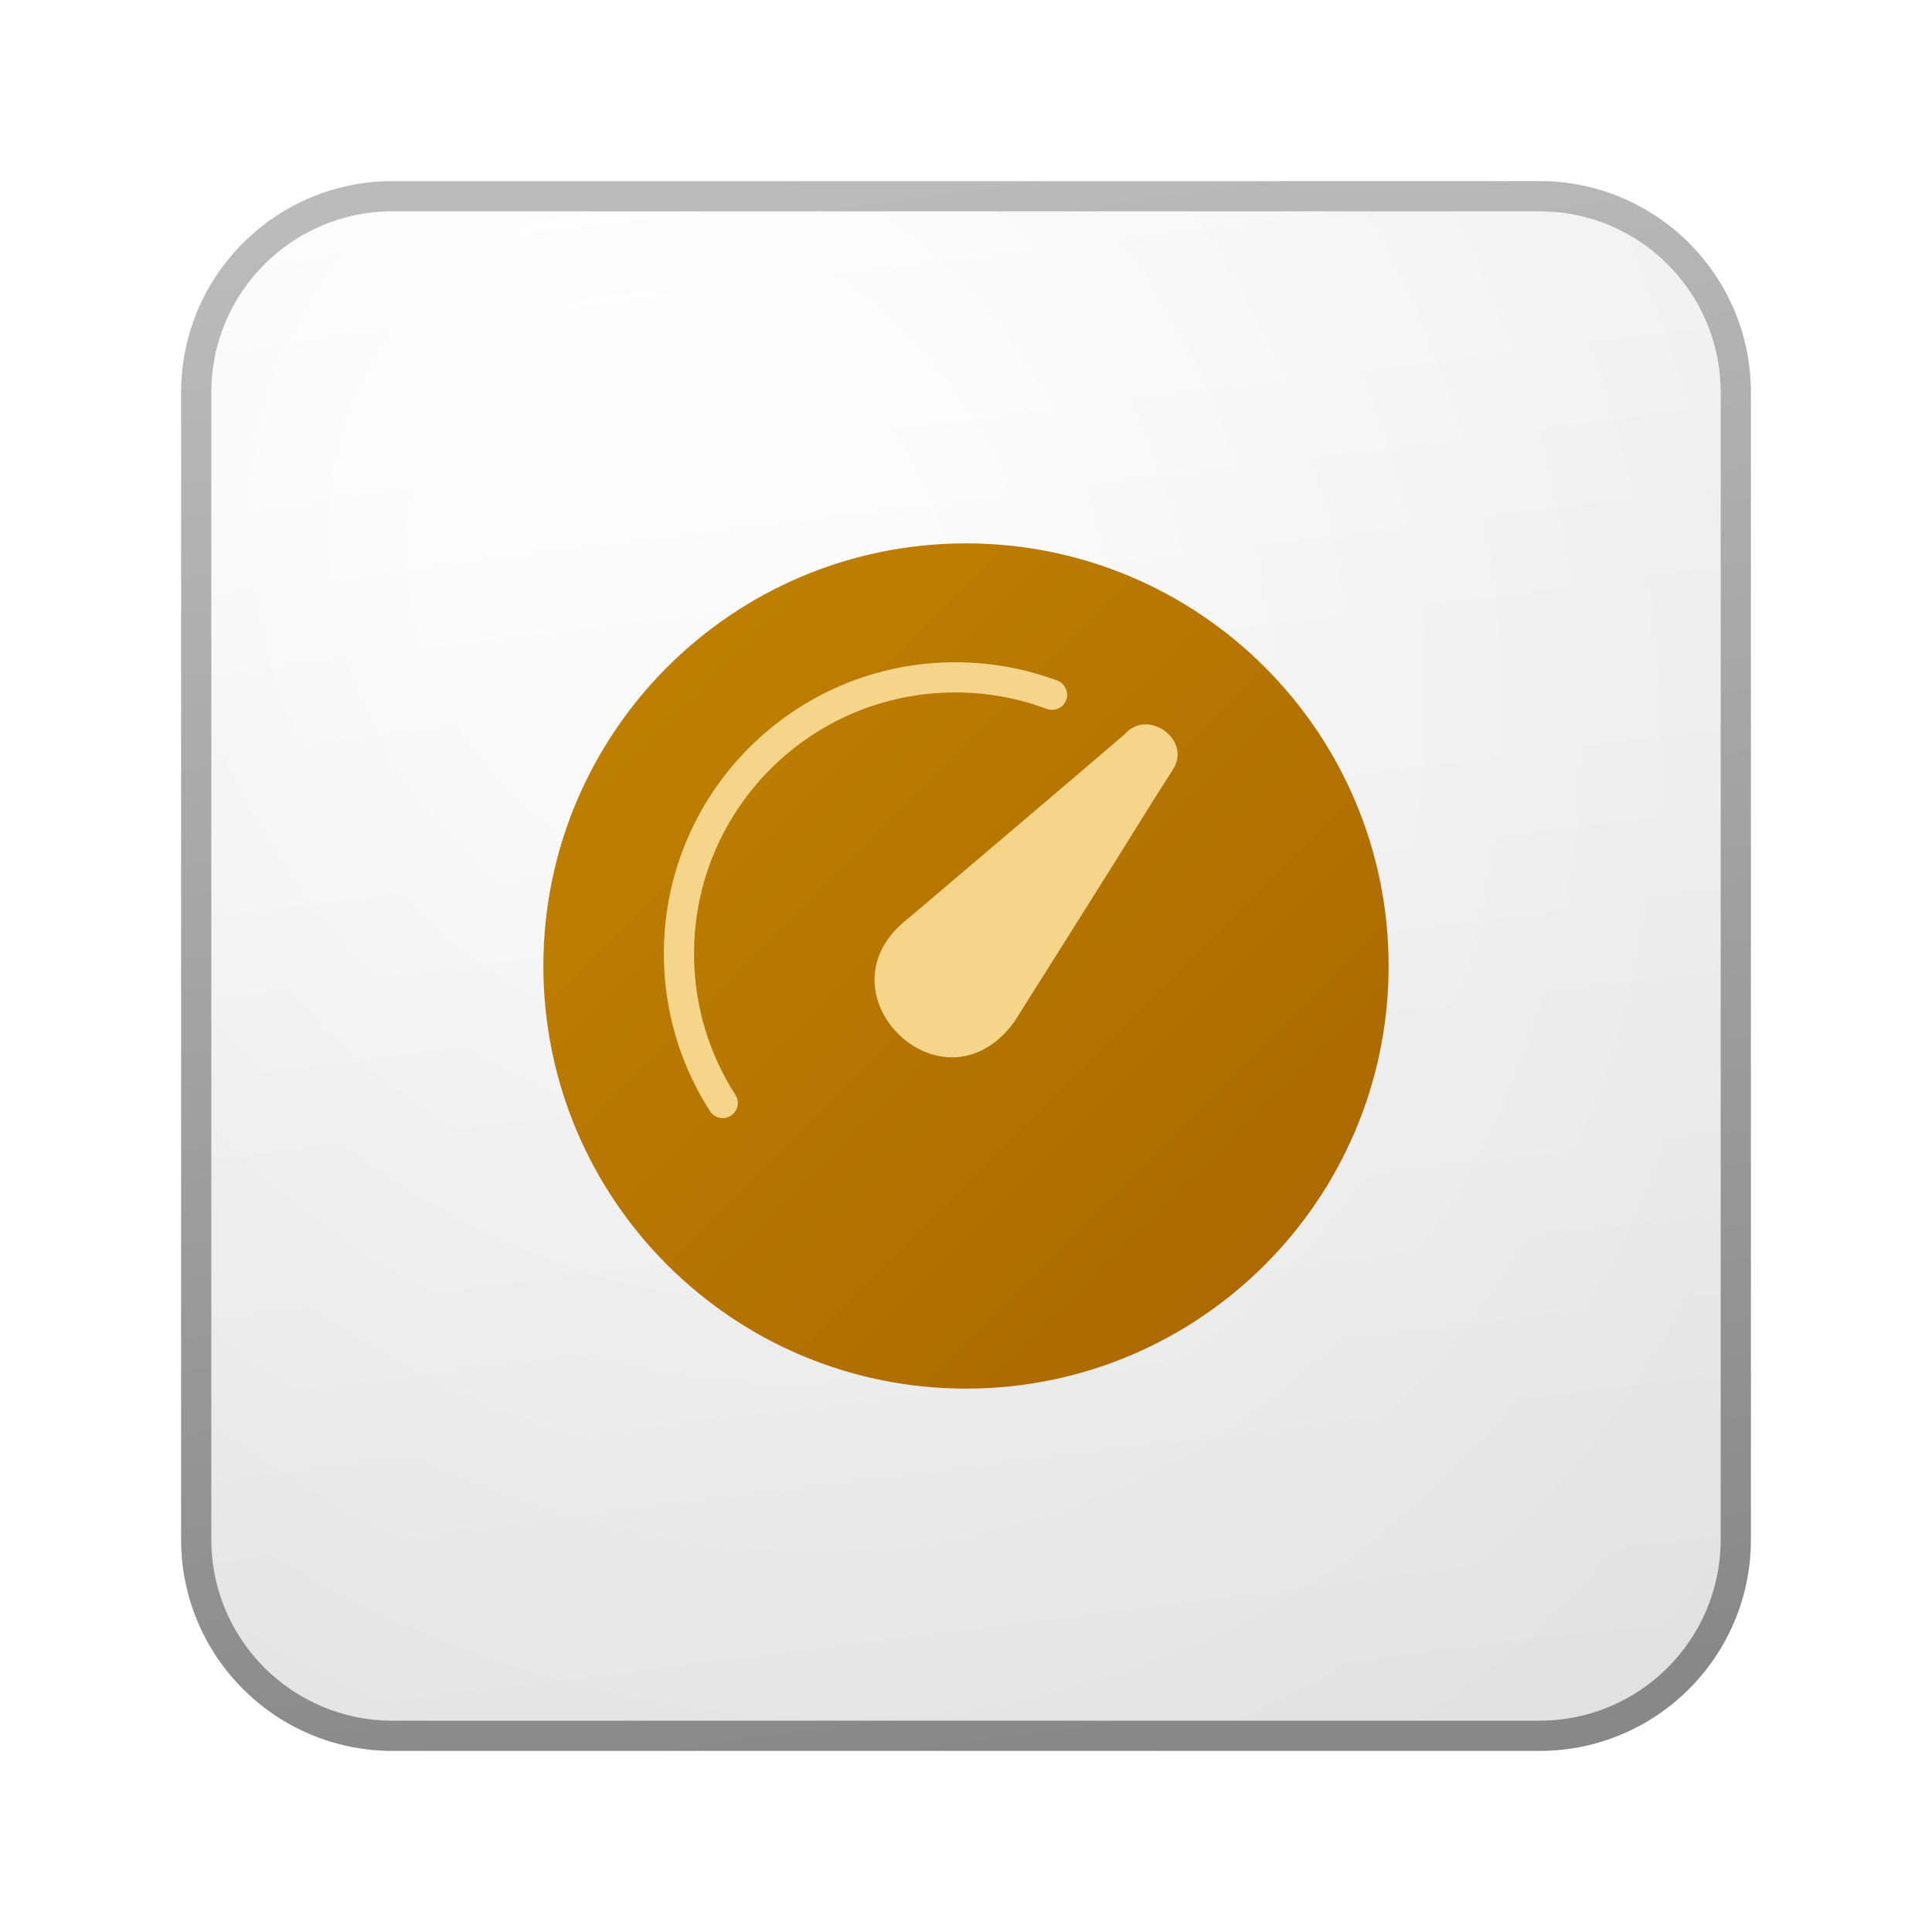
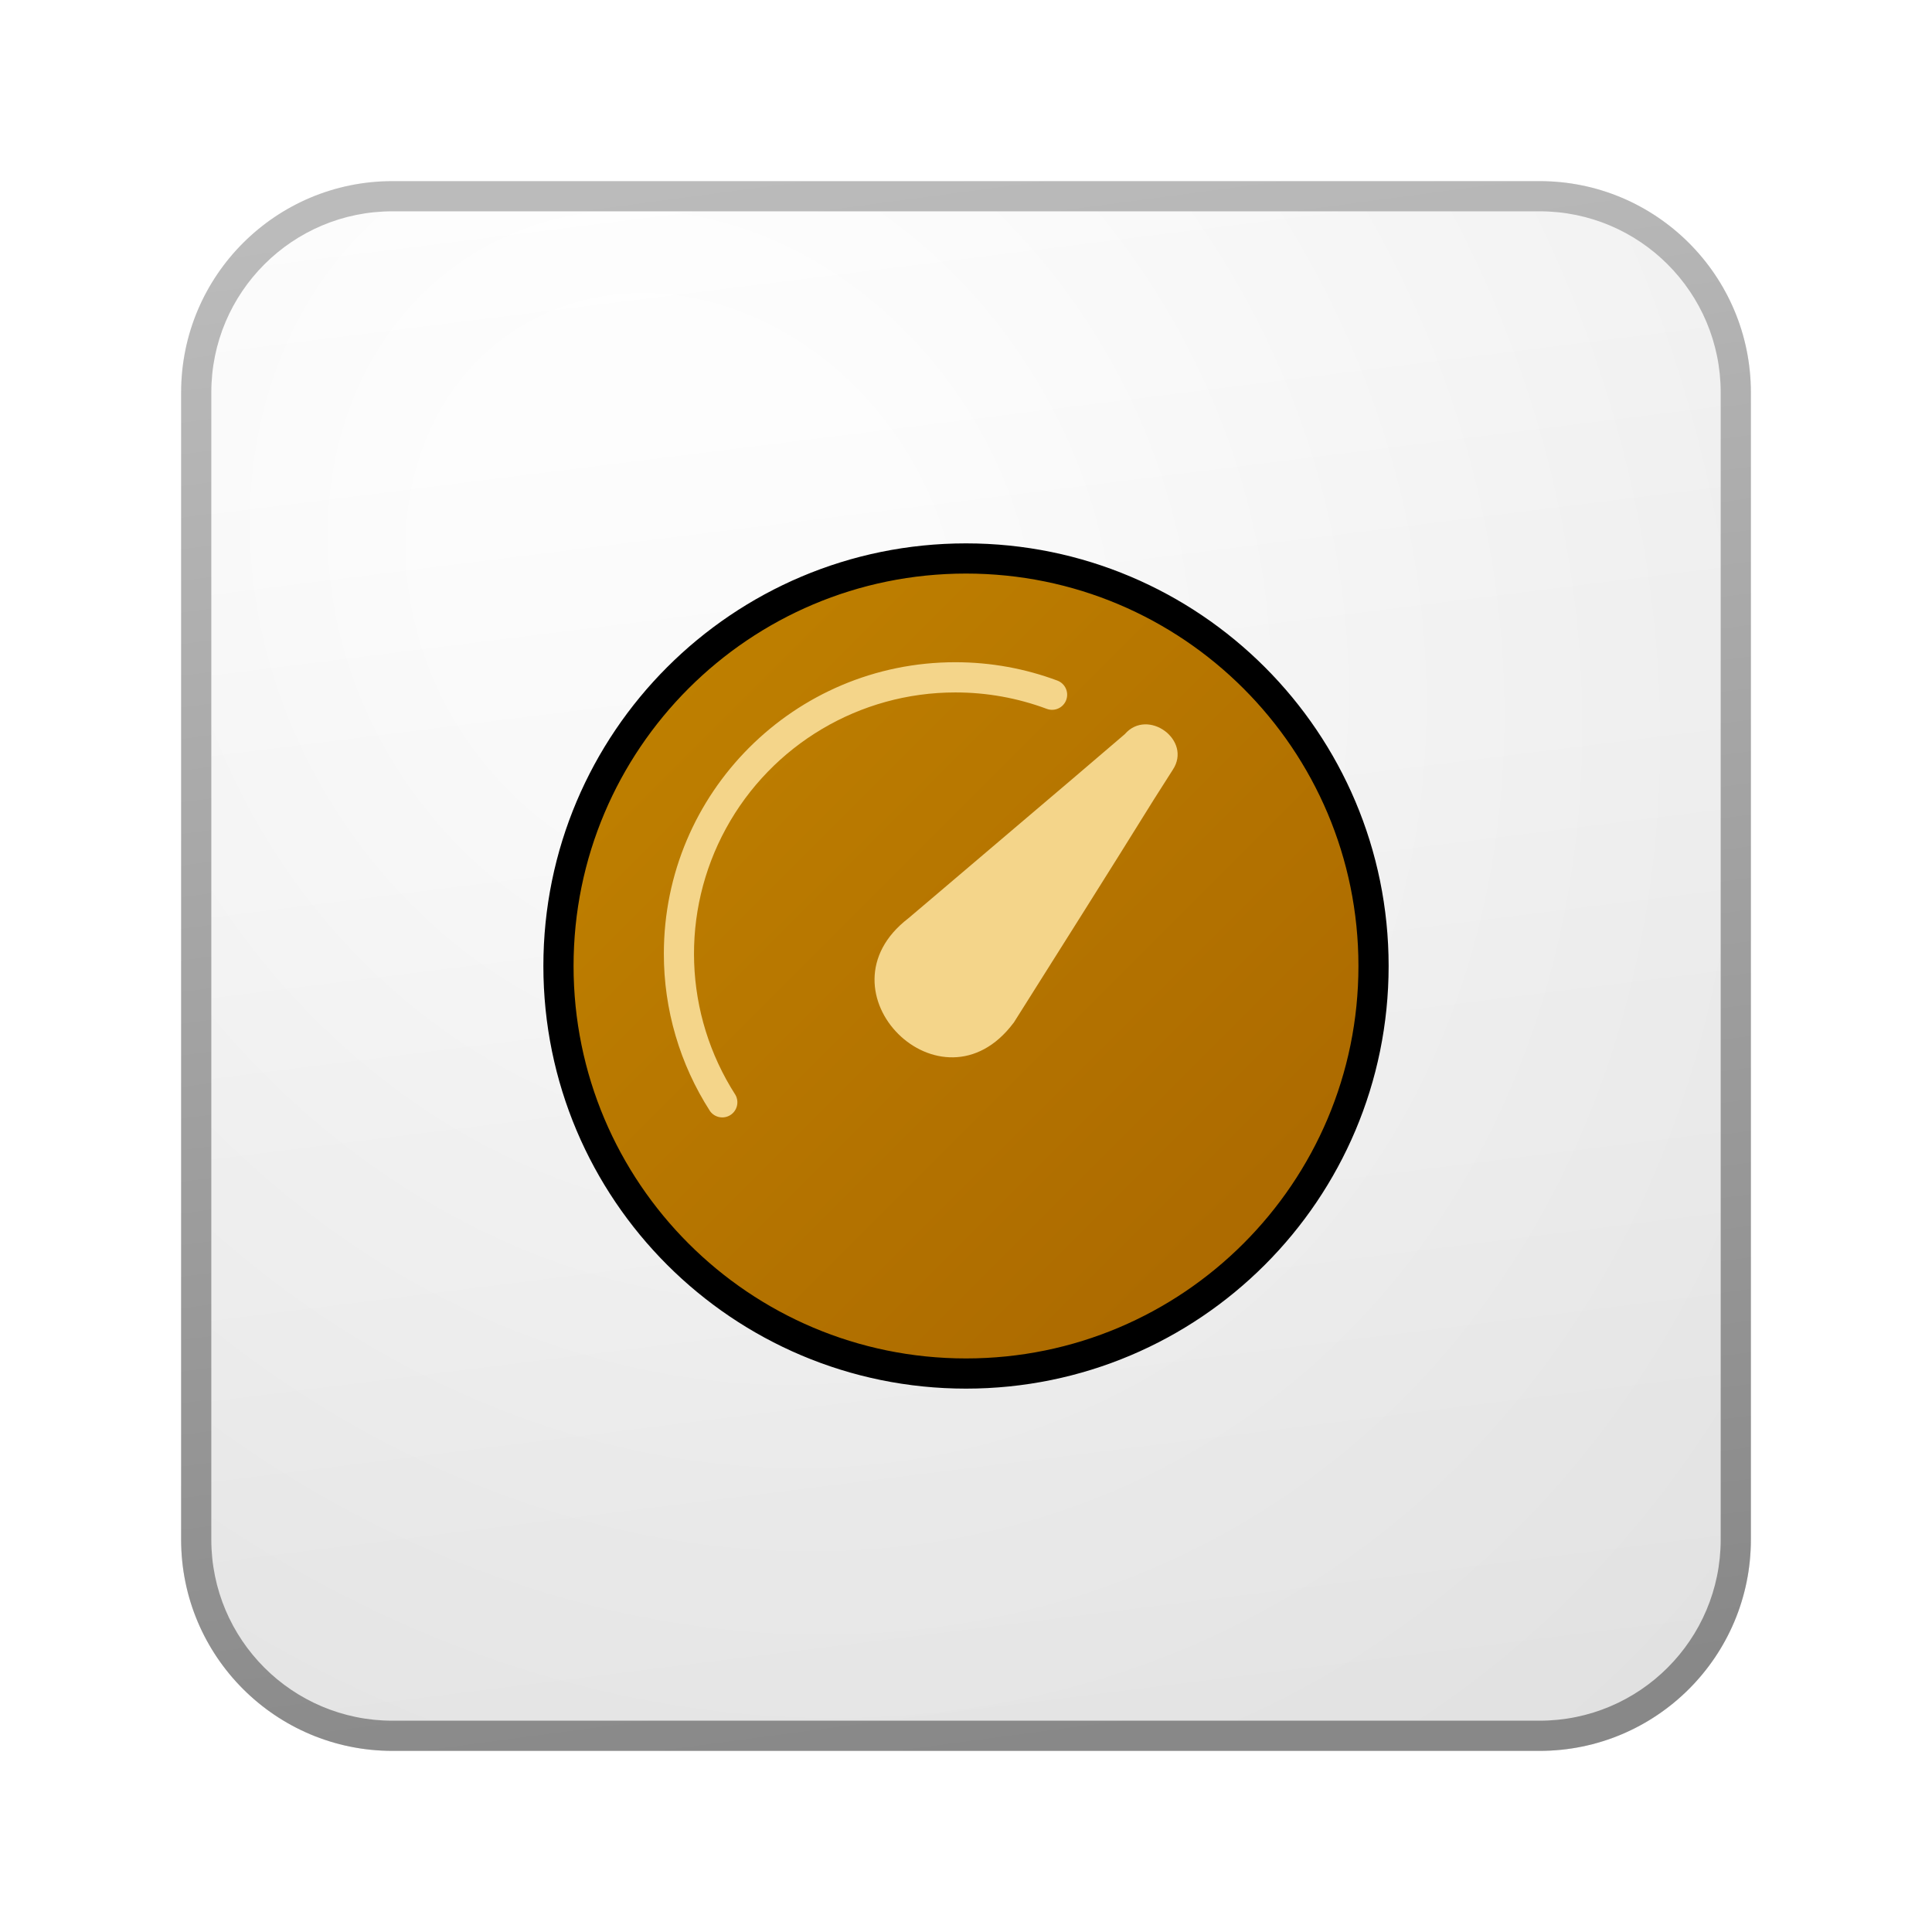
- <svg xmlns="http://www.w3.org/2000/svg" width="64" height="64" viewBox="0 0 64 64" fill="none">
-   <path d="M6 13C6 9.134 9.134 6 13 6H51C54.866 6 58 9.134 58 13V51C58 54.866 54.866 58 51 58H13C9.134 58 6 54.866 6 51V13Z" fill="url(#paint0_linear_41743_62491)" />
-   <path d="M6 13C6 9.134 9.134 6 13 6H51C54.866 6 58 9.134 58 13V51C58 54.866 54.866 58 51 58H13C9.134 58 6 54.866 6 51V13Z" fill="url(#paint1_radial_41743_62491)" fill-opacity="0.2" />
-   <path fill-rule="evenodd" clip-rule="evenodd" d="M51 7H13C9.686 7 7 9.686 7 13V51C7 54.314 9.686 57 13 57H51C54.314 57 57 54.314 57 51V13C57 9.686 54.314 7 51 7ZM13 6C9.134 6 6 9.134 6 13V51C6 54.866 9.134 58 13 58H51C54.866 58 58 54.866 58 51V13C58 9.134 54.866 6 51 6H13Z" fill="url(#paint2_linear_41743_62491)" />
-   <circle cx="32" cy="32" r="13.5" fill="url(#paint3_linear_41743_62491)" stroke="url(#paint4_linear_41743_62491)" />
-   <path fill-rule="evenodd" clip-rule="evenodd" d="M31.646 22.938C26.866 22.938 22.991 26.812 22.991 31.592C22.991 33.001 23.327 34.329 23.923 35.504C24.056 35.766 24.203 36.021 24.361 36.268C24.511 36.5 24.444 36.809 24.211 36.959C23.979 37.108 23.67 37.041 23.52 36.809C23.343 36.534 23.18 36.249 23.032 35.956C22.366 34.645 21.991 33.162 21.991 31.592C21.991 26.26 26.314 21.938 31.646 21.938C32.834 21.938 33.973 22.152 35.025 22.546C35.284 22.642 35.415 22.93 35.319 23.189C35.222 23.448 34.934 23.579 34.675 23.482C33.733 23.13 32.713 22.938 31.646 22.938Z" fill="#F4D58A" />
-   <path d="M33.58 33.88C35.13 31.42 36.7 28.94 38.22 26.49C38.43 26.16 38.64 25.83 38.85 25.5C39.5 24.52 38.02 23.44 37.26 24.32C37.19 24.38 37.12 24.44 37.05 24.5C36.89 24.64 36.73 24.77 36.57 24.91C36.23 25.2 35.89 25.49 35.54 25.79C34.83 26.39 34.12 27 33.41 27.6C32.5 28.37 31.59 29.15 30.68 29.92C30.48 30.09 30.29 30.25 30.09 30.42C26.94 32.84 31.19 37.06 33.57 33.89L33.58 33.88Z" fill="#F4D58A" />
+ <svg xmlns="http://www.w3.org/2000/svg" width="64" height="64" fill="currentColor">
+   <path fill="url(#a)" d="M6 13a7 7 0 0 1 7-7h38a7 7 0 0 1 7 7v38a7 7 0 0 1-7 7H13a7 7 0 0 1-7-7V13Z" />
+   <path fill="url(#b)" fill-opacity=".2" d="M6 13a7 7 0 0 1 7-7h38a7 7 0 0 1 7 7v38a7 7 0 0 1-7 7H13a7 7 0 0 1-7-7V13Z" />
+   <path fill="url(#c)" fill-rule="evenodd" d="M51 7H13a6 6 0 0 0-6 6v38a6 6 0 0 0 6 6h38a6 6 0 0 0 6-6V13a6 6 0 0 0-6-6ZM13 6a7 7 0 0 0-7 7v38a7 7 0 0 0 7 7h38a7 7 0 0 0 7-7V13a7 7 0 0 0-7-7H13Z" clip-rule="evenodd" />
+   <path fill="url(#d)" stroke="currentColor" d="M32 45.5c7.456 0 13.5-6.044 13.5-13.5S39.456 18.5 32 18.5 18.5 24.544 18.5 32 24.544 45.5 32 45.5Z" />
+   <path fill="#F4D58A" fill-rule="evenodd" d="M31.646 22.938a8.655 8.655 0 0 0-7.285 13.33.5.5 0 0 1-.84.54 9.616 9.616 0 0 1-1.53-5.216 9.655 9.655 0 0 1 9.655-9.655c1.188 0 2.327.215 3.38.608a.5.5 0 0 1-.35.937 8.634 8.634 0 0 0-3.03-.544Z" clip-rule="evenodd" />
+   <path fill="#F4D58A" d="M33.58 33.88c1.55-2.46 3.12-4.94 4.64-7.39l.63-.99c.65-.98-.83-2.06-1.59-1.18l-.21.18c-.16.14-.32.27-.48.41l-1.03.88c-.71.6-1.42 1.21-2.13 1.81-.91.77-1.82 1.55-2.73 2.32l-.59.5c-3.15 2.42 1.1 6.64 3.48 3.47l.01-.01Z" />
  <defs>
-     <linearGradient id="paint0_linear_41743_62491" x1="20.444" y1="6" x2="27.022" y2="58.622" gradientUnits="userSpaceOnUse">
-       <stop stop-color="white" />
+     <linearGradient id="a" x1="20.444" x2="27.022" y1="6" y2="58.622" gradientUnits="userSpaceOnUse">
+       <stop stop-color="#fff" />
      <stop offset="1" stop-color="#EBEBEB" />
    </linearGradient>
-     <radialGradient id="paint1_radial_41743_62491" cx="0" cy="0" r="1" gradientUnits="userSpaceOnUse" gradientTransform="translate(22.6111 19.5417) rotate(56.3099) scale(49.4762 42.8159)">
-       <stop offset="0.177" stop-color="white" />
-       <stop offset="1" stop-color="#B8B8B8" />
-     </radialGradient>
-     <linearGradient id="paint2_linear_41743_62491" x1="22.792" y1="6" x2="29.793" y2="58.511" gradientUnits="userSpaceOnUse">
-       <stop stop-color="#BBBBBB" />
-       <stop offset="1" stop-color="#888888" />
+     <linearGradient id="c" x1="22.792" x2="29.793" y1="6" y2="58.511" gradientUnits="userSpaceOnUse">
+       <stop stop-color="#BBB" />
+       <stop offset="1" stop-color="#888" />
    </linearGradient>
-     <linearGradient id="paint3_linear_41743_62491" x1="18" y1="18" x2="46" y2="46" gradientUnits="userSpaceOnUse">
+     <linearGradient id="d" x1="18" x2="46" y1="18" y2="46" gradientUnits="userSpaceOnUse">
      <stop stop-color="#C28400" />
      <stop offset="1" stop-color="#A86500" />
    </linearGradient>
-     <linearGradient id="paint4_linear_41743_62491" x1="18" y1="18" x2="46" y2="46" gradientUnits="userSpaceOnUse">
-       <stop stop-color="#C28400" />
-       <stop offset="1" stop-color="#A86500" />
-     </linearGradient>
+     <radialGradient id="b" cx="0" cy="0" r="1" gradientTransform="rotate(56.31 -6.951 30.895) scale(49.4762 42.8159)" gradientUnits="userSpaceOnUse">
+       <stop offset=".177" stop-color="#fff" />
+       <stop offset="1" stop-color="#B8B8B8" />
+     </radialGradient>
  </defs>
</svg>
